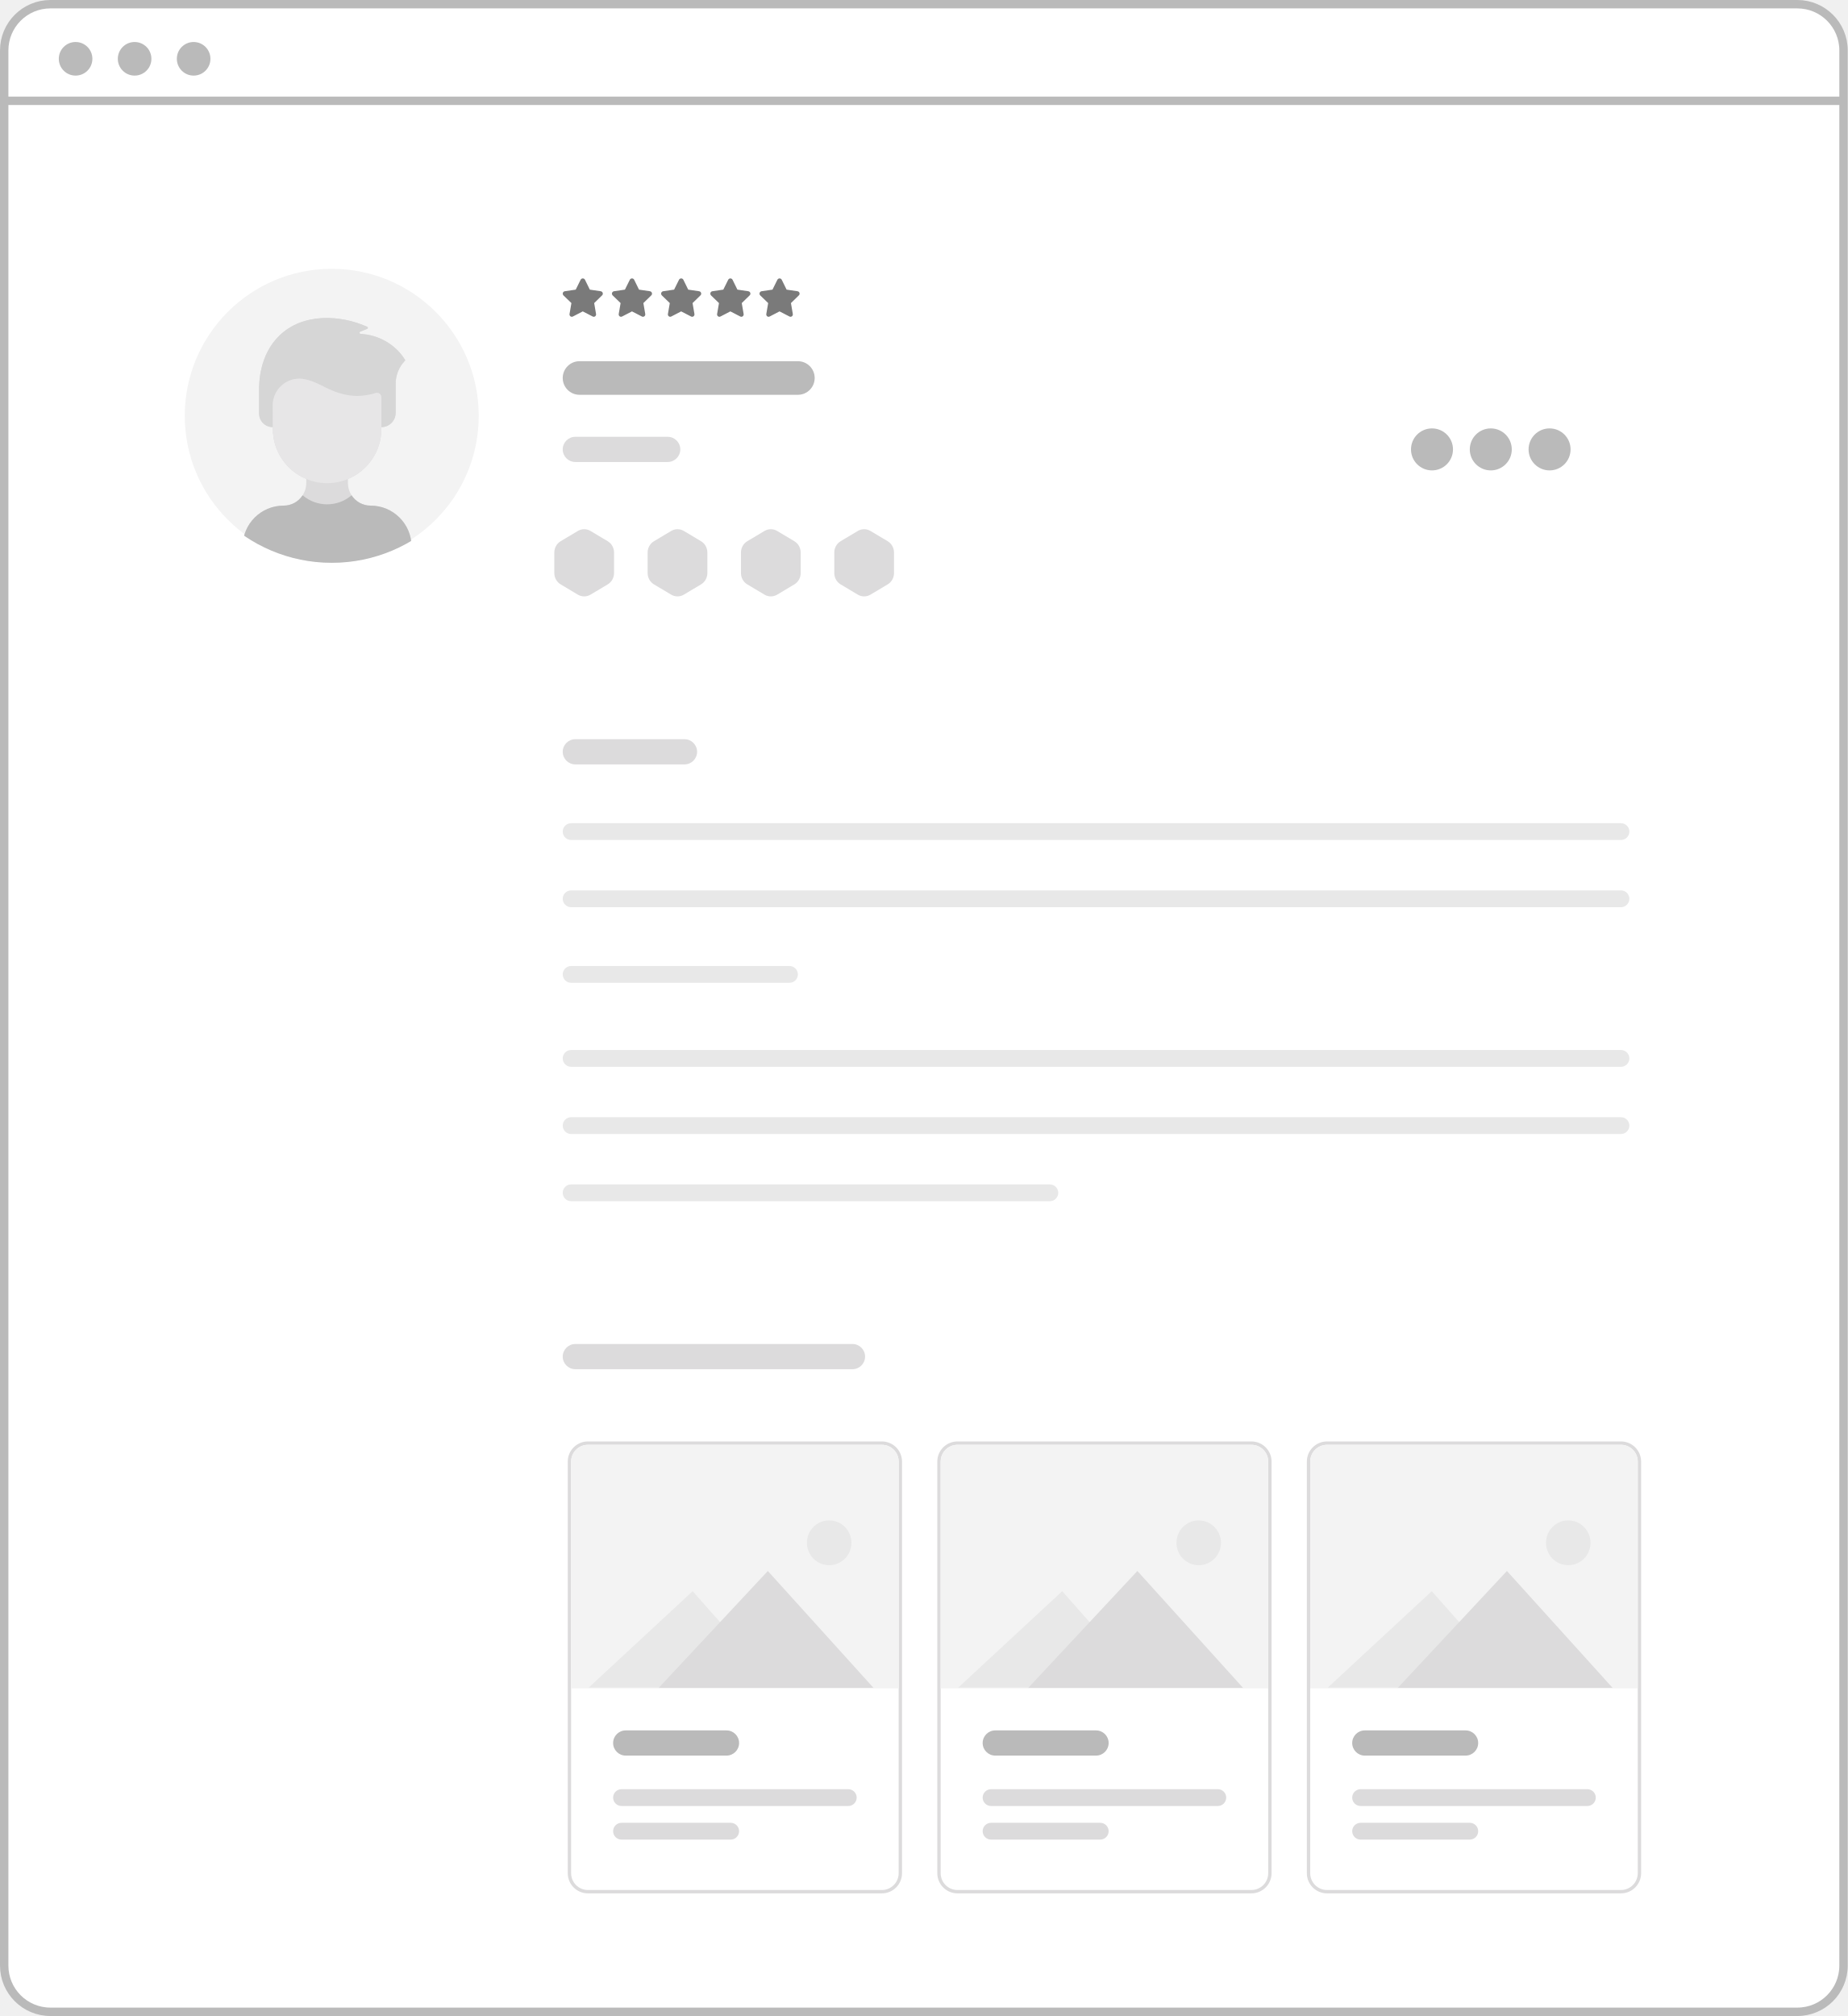
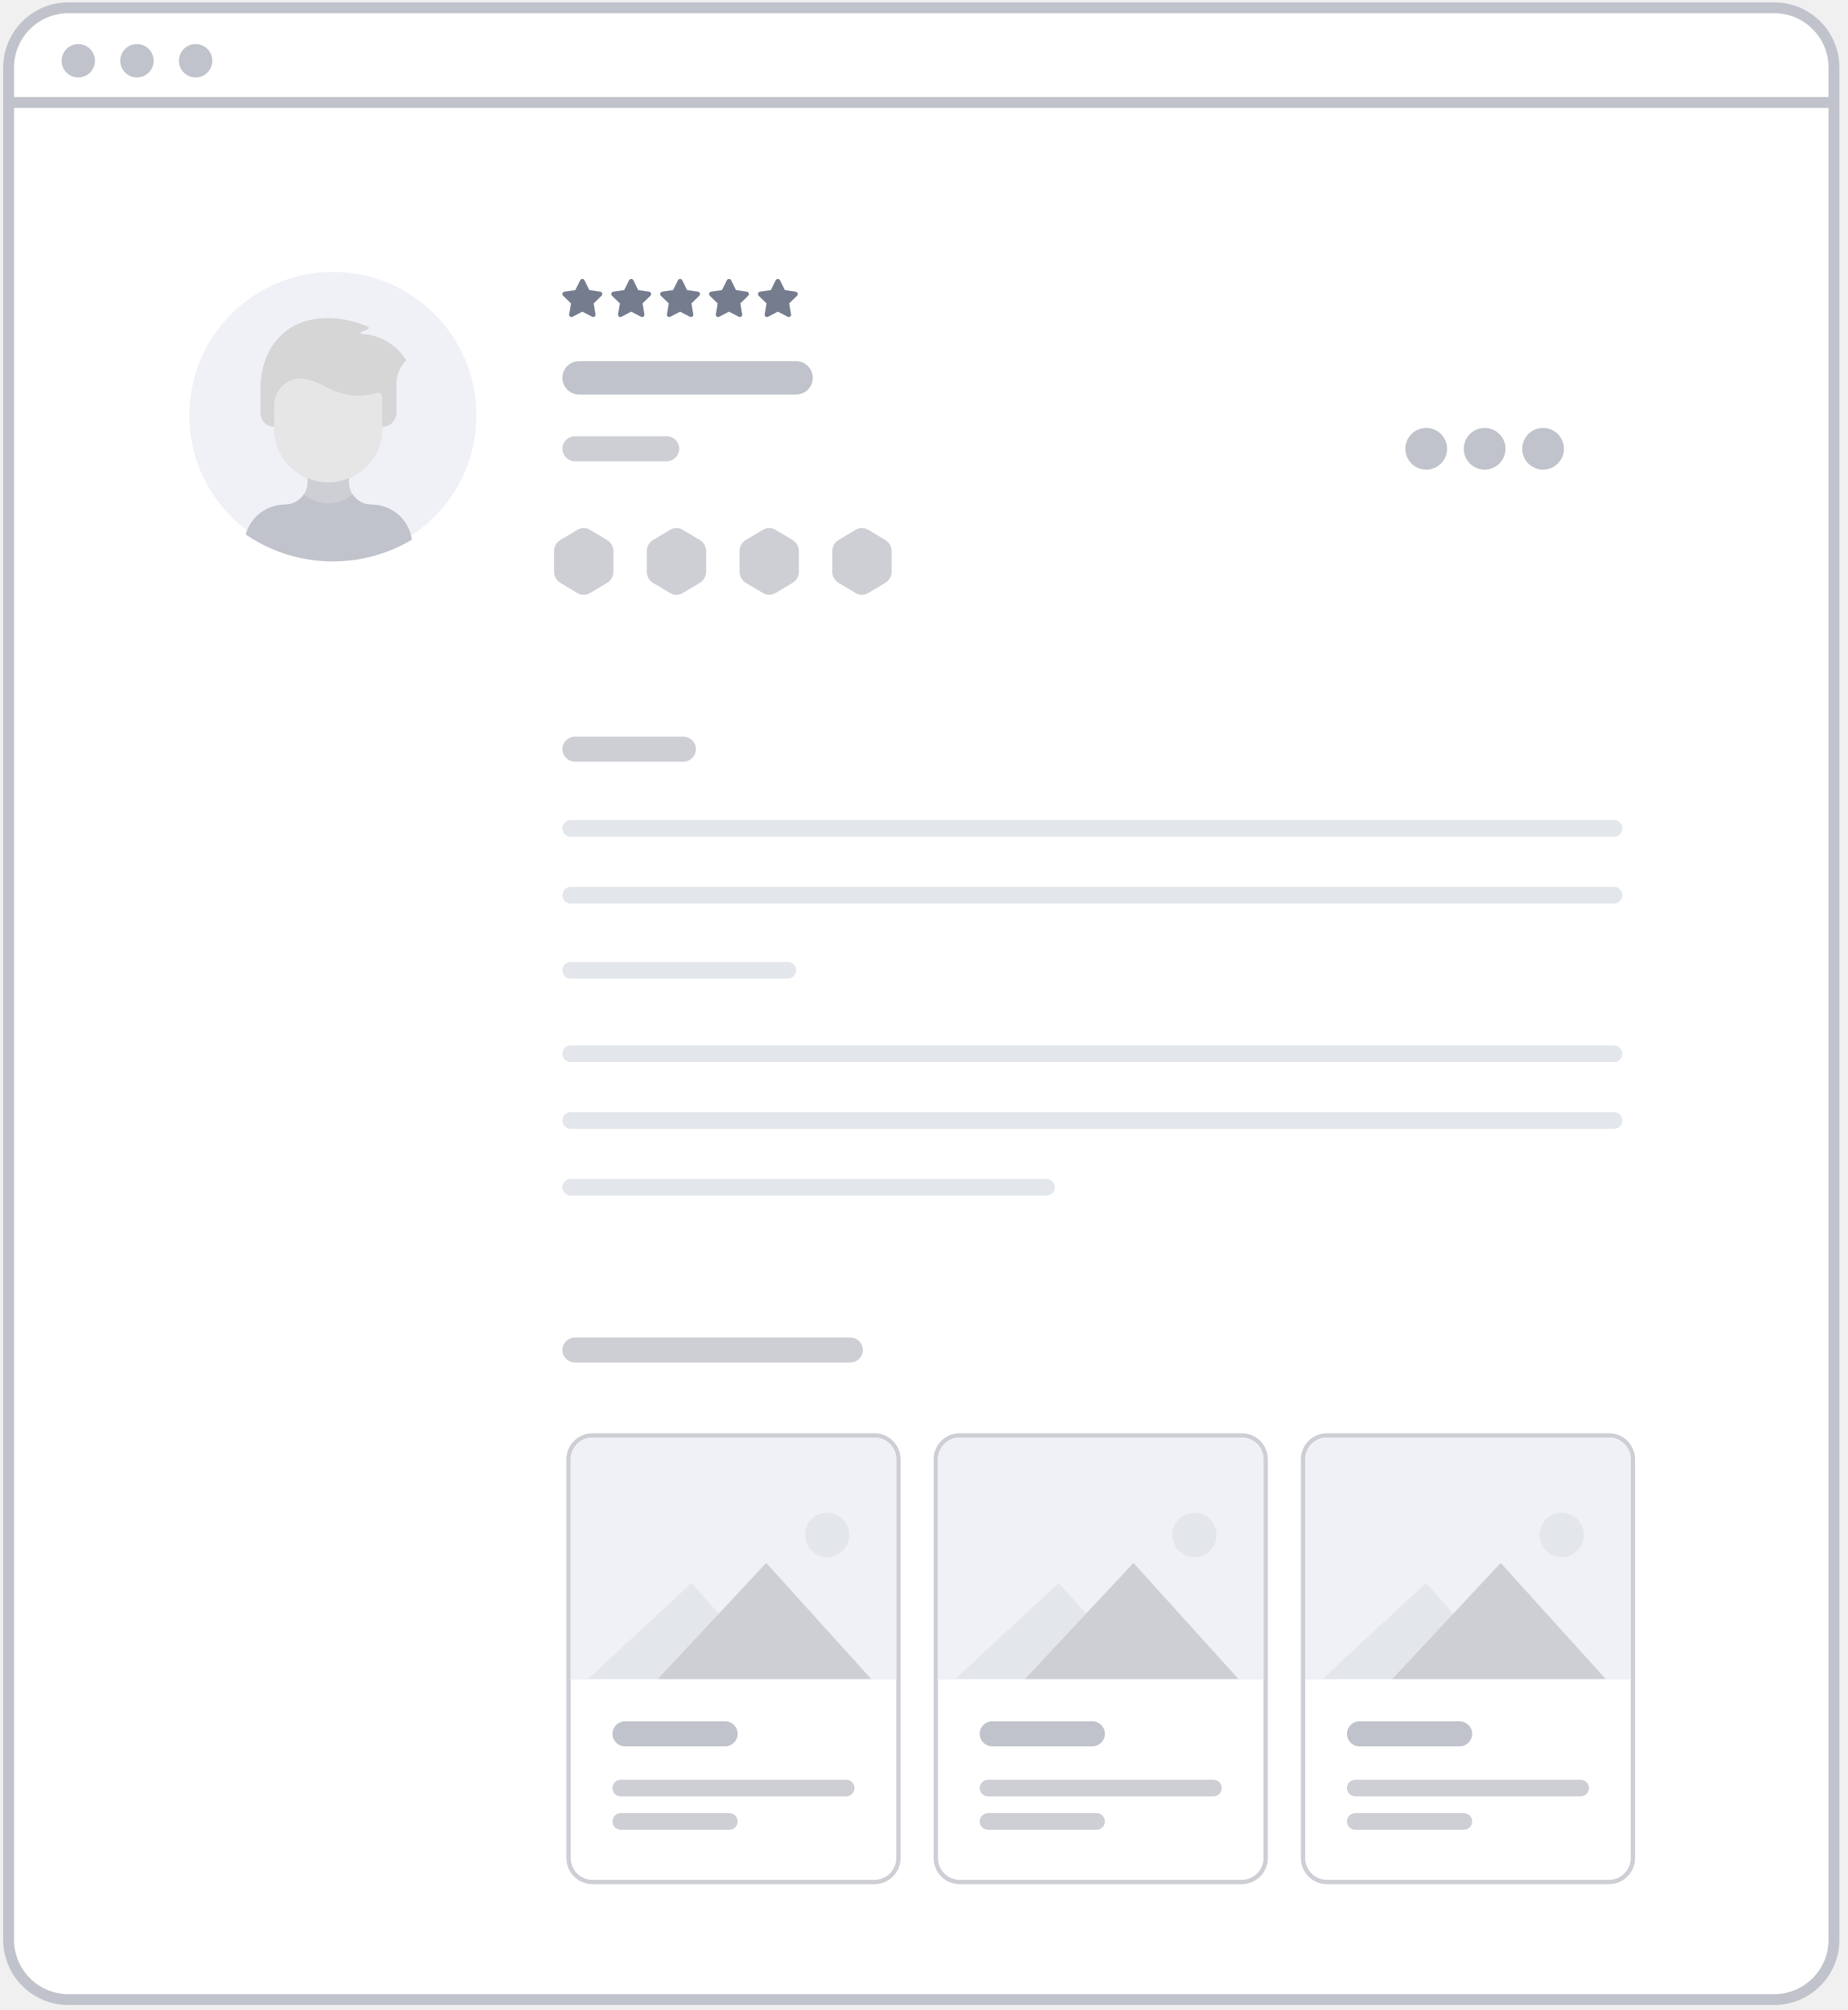
- <svg xmlns="http://www.w3.org/2000/svg" width="220" height="240" viewBox="0 0 220 240" fill="none">
-   <path d="M0.5 6C0.5 2.962 2.962 0.5 6 0.5H214C217.038 0.5 219.5 2.962 219.5 6V234C219.5 237.038 217.038 239.5 214 239.5H6C2.962 239.5 0.5 237.038 0.5 234V6Z" fill="white" stroke="#BABABA" stroke-width="1" />
-   <rect x="67" y="98" width="127" height="2" rx="1" fill="#E8E8E8" />
-   <rect x="67" y="106" width="127" height="2" rx="1" fill="#E8E8E8" />
-   <rect x="67" y="125" width="127" height="2" rx="1" fill="#E8E8E8" />
-   <rect x="67" y="133" width="127" height="2" rx="1" fill="#E8E8E8" />
-   <rect x="67" y="141" width="59" height="2" rx="1" fill="#E8E8E8" />
-   <rect x="67" y="115" width="28" height="2" rx="1" fill="#E8E8E8" />
-   <path d="M79.914 63.208C80.38 62.931 80.954 62.931 81.42 63.208L83.47 64.431C83.936 64.709 84.222 65.222 84.222 65.777V68.223C84.222 68.778 83.936 69.291 83.47 69.569L81.42 70.792C80.954 71.069 80.38 71.069 79.914 70.792L77.864 69.569C77.398 69.291 77.111 68.778 77.111 68.223V65.777C77.111 65.222 77.398 64.709 77.864 64.431L79.914 63.208Z" fill="#DCDBDC" />
-   <path d="M91.025 63.208C91.491 62.931 92.065 62.931 92.531 63.208L94.581 64.431C95.047 64.709 95.334 65.222 95.334 65.777V68.223C95.334 68.778 95.047 69.291 94.581 69.569L92.531 70.792C92.065 71.069 91.491 71.069 91.025 70.792L88.975 69.569C88.51 69.291 88.223 68.778 88.223 68.223V65.777C88.223 65.222 88.51 64.709 88.975 64.431L91.025 63.208Z" fill="#DCDBDC" />
-   <path d="M102.137 63.208C102.603 62.931 103.176 62.931 103.642 63.208L105.692 64.431C106.158 64.709 106.445 65.222 106.445 65.777V68.223C106.445 68.778 106.158 69.291 105.692 69.569L103.642 70.792C103.176 71.069 102.603 71.069 102.137 70.792L100.087 69.569C99.621 69.291 99.334 68.778 99.334 68.223V65.777C99.334 65.222 99.621 64.709 100.087 64.431L102.137 63.208Z" fill="#DCDBDC" />
-   <path d="M68.803 63.208C69.269 62.931 69.843 62.931 70.308 63.208L72.358 64.431C72.824 64.709 73.111 65.222 73.111 65.777V68.223C73.111 68.778 72.824 69.291 72.358 69.569L70.308 70.792C69.843 71.069 69.269 71.069 68.803 70.792L66.753 69.569C66.287 69.291 66 68.778 66 68.223V65.777C66 65.222 66.287 64.709 66.753 64.431L68.803 63.208Z" fill="#DCDBDC" />
-   <path fill-rule="evenodd" clip-rule="evenodd" d="M67 89.5C67 88.672 67.672 88 68.5 88H81.5C82.328 88 83 88.672 83 89.5C83 90.328 82.328 91 81.5 91H68.5C67.672 91 67 90.328 67 89.5Z" fill="#DCDBDC" />
-   <path fill-rule="evenodd" clip-rule="evenodd" d="M67 161.5C67 160.672 67.672 160 68.5 160H101.5C102.328 160 103 160.672 103 161.5C103 162.328 102.328 163 101.5 163H68.5C67.672 163 67 162.328 67 161.5Z" fill="#DCDBDC" />
-   <path d="M1 12L219 12" stroke="#BABABA" stroke-linecap="square" />
-   <path fill-rule="evenodd" clip-rule="evenodd" d="M23.055 9C24.159 9 25.055 8.105 25.055 7C25.055 5.895 24.159 5 23.055 5C21.95 5 21.055 5.895 21.055 7C21.055 8.105 21.95 9 23.055 9Z" fill="#BABABA" />
-   <path fill-rule="evenodd" clip-rule="evenodd" d="M16.027 9C17.132 9 18.027 8.105 18.027 7C18.027 5.895 17.132 5 16.027 5C14.923 5 14.027 5.895 14.027 7C14.027 8.105 14.923 9 16.027 9Z" fill="#BABABA" />
-   <path fill-rule="evenodd" clip-rule="evenodd" d="M9 9C10.105 9 11 8.105 11 7C11 5.895 10.105 5 9 5C7.895 5 7 5.895 7 7C7 8.105 7.895 9 9 9Z" fill="#BABABA" />
-   <path fill-rule="evenodd" clip-rule="evenodd" d="M67 53.5C67 52.672 67.672 52 68.5 52H79.5C80.328 52 81 52.672 81 53.5C81 54.328 80.328 55 79.5 55H68.5C67.672 55 67 54.328 67 53.5Z" fill="#DCDBDC" />
-   <path d="M95 43H69C67.895 43 67 43.895 67 45C67 46.105 67.895 47 69 47H95C96.105 47 97 46.105 97 45C97 43.895 96.105 43 95 43Z" fill="#BABABA" />
-   <path d="M58 49.5C58 59.717 49.717 68 39.5 68C29.283 68 21 59.717 21 49.5C21 39.283 29.283 31 39.5 31C49.717 31 58 39.283 58 49.5Z" fill="#F3F3F3" stroke="white" stroke-width="2" />
-   <mask id="mask0" mask-type="alpha" maskUnits="userSpaceOnUse" x="21" y="30" width="37" height="37">
-     <path d="M58 48.5C58 58.717 49.717 67 39.5 67C29.283 67 21 58.717 21 48.5C21 38.283 29.283 30 39.5 30C49.717 30 58 38.283 58 48.5Z" fill="#F3F3F3" />
+ <svg xmlns="http://www.w3.org/2000/svg" width="170" height="185" viewBox="0 0 170 185" fill="none">
+   <path d="M0.794 6.216C0.794 3.178 3.256 0.716 6.294 0.716H163.259C166.296 0.716 168.759 3.178 168.759 6.216V178.541C168.759 181.578 166.296 184.041 163.259 184.041H6.294C3.256 184.041 0.794 181.578 0.794 178.541V6.216Z" fill="white" stroke="#C0C3CB" />
+   <rect x="51.751" y="75.482" width="97.539" height="1.536" rx="0.768" fill="#E3E6EB" />
+   <rect x="51.751" y="81.627" width="97.539" height="1.536" rx="0.768" fill="#E3E6EB" />
+   <rect x="51.751" y="96.219" width="97.539" height="1.536" rx="0.768" fill="#E3E6EB" />
+   <rect x="51.751" y="102.363" width="97.539" height="1.536" rx="0.768" fill="#E3E6EB" />
+   <rect x="51.751" y="108.507" width="45.313" height="1.536" rx="0.768" fill="#E3E6EB" />
+   <rect x="51.751" y="88.539" width="21.505" height="1.536" rx="0.768" fill="#E3E6EB" />
+   <path d="M61.669 48.762C62.027 48.548 62.468 48.548 62.825 48.762L64.4 49.7C64.758 49.914 64.978 50.308 64.978 50.735V52.613C64.978 53.039 64.758 53.434 64.4 53.647L62.825 54.586C62.468 54.799 62.027 54.799 61.669 54.586L60.095 53.647C59.737 53.434 59.517 53.039 59.517 52.613V50.735C59.517 50.308 59.737 49.914 60.095 49.7L61.669 48.762Z" fill="#CDCFD5" />
+   <path d="M70.203 48.762C70.561 48.548 71.002 48.548 71.36 48.762L72.934 49.7C73.292 49.914 73.512 50.308 73.512 50.735V52.613C73.512 53.039 73.292 53.434 72.934 53.647L71.36 54.586C71.002 54.799 70.561 54.799 70.203 54.586L68.629 53.647C68.271 53.434 68.051 53.039 68.051 52.613V50.735C68.051 50.308 68.271 49.914 68.629 49.7L70.203 48.762Z" fill="#CDCFD5" />
+   <path d="M78.737 48.762C79.094 48.548 79.535 48.548 79.893 48.762L81.467 49.7C81.825 49.914 82.046 50.308 82.046 50.735V52.613C82.046 53.039 81.825 53.434 81.467 53.647L79.893 54.586C79.535 54.799 79.094 54.799 78.737 54.586L77.162 53.647C76.804 53.434 76.584 53.039 76.584 52.613V50.735C76.584 50.308 76.804 49.914 77.162 49.7L78.737 48.762Z" fill="#CDCFD5" />
+   <path d="M53.136 48.763C53.494 48.549 53.934 48.549 54.292 48.763L55.867 49.702C56.224 49.915 56.445 50.309 56.445 50.736V52.614C56.445 53.04 56.224 53.434 55.867 53.648L54.292 54.587C53.934 54.8 53.494 54.8 53.136 54.587L51.562 53.648C51.204 53.434 50.983 53.04 50.983 52.614V50.736C50.983 50.309 51.204 49.915 51.562 49.702L53.136 48.763Z" fill="#CDCFD5" />
+   <path fill-rule="evenodd" clip-rule="evenodd" d="M51.751 68.954C51.751 68.317 52.267 67.802 52.903 67.802H62.887C63.523 67.802 64.039 68.317 64.039 68.954C64.039 69.59 63.523 70.106 62.887 70.106H52.903C52.267 70.106 51.751 69.59 51.751 68.954Z" fill="#CDCFD5" />
+   <path fill-rule="evenodd" clip-rule="evenodd" d="M51.751 124.252C51.751 123.615 52.267 123.1 52.903 123.1H78.248C78.884 123.1 79.4 123.615 79.4 124.252C79.4 124.888 78.884 125.404 78.248 125.404H52.903C52.267 125.404 51.751 124.888 51.751 124.252Z" fill="#CDCFD5" />
+   <path d="M1.062 9.433L168.49 9.433" stroke="#C0C3CB" stroke-linecap="square" />
+   <path fill-rule="evenodd" clip-rule="evenodd" d="M18 7.129C18.848 7.129 19.536 6.441 19.536 5.593C19.536 4.744 18.848 4.057 18 4.057C17.152 4.057 16.464 4.744 16.464 5.593C16.464 6.441 17.152 7.129 18 7.129Z" fill="#C0C3CB" />
+   <path fill-rule="evenodd" clip-rule="evenodd" d="M12.602 7.129C13.451 7.129 14.139 6.441 14.139 5.593C14.139 4.744 13.451 4.057 12.602 4.057C11.754 4.057 11.066 4.744 11.066 5.593C11.066 6.441 11.754 7.129 12.602 7.129Z" fill="#C0C3CB" />
+   <path fill-rule="evenodd" clip-rule="evenodd" d="M7.206 7.129C8.054 7.129 8.742 6.441 8.742 5.593C8.742 4.744 8.054 4.057 7.206 4.057C6.358 4.057 5.67 4.744 5.67 5.593C5.67 6.441 6.358 7.129 7.206 7.129Z" fill="#C0C3CB" />
+   <path fill-rule="evenodd" clip-rule="evenodd" d="M51.751 41.305C51.751 40.669 52.267 40.153 52.903 40.153H61.351C61.987 40.153 62.503 40.669 62.503 41.305C62.503 41.942 61.987 42.457 61.351 42.457H52.903C52.267 42.457 51.751 41.942 51.751 41.305Z" fill="#CDCFD5" />
+   <path d="M73.256 33.241H53.287C52.439 33.241 51.751 33.929 51.751 34.777C51.751 35.626 52.439 36.313 53.287 36.313H73.256C74.104 36.313 74.792 35.626 74.792 34.777C74.792 33.929 74.104 33.241 73.256 33.241Z" fill="#C0C3CB" />
+   <path d="M44.839 38.233C44.839 46.08 38.477 52.441 30.63 52.441C22.783 52.441 16.422 46.08 16.422 38.233C16.422 30.386 22.783 24.024 30.63 24.024C38.477 24.024 44.839 30.386 44.839 38.233Z" fill="#EFF1F7" stroke="white" stroke-width="2" />
+   <mask id="mask0" mask-type="alpha" maskUnits="userSpaceOnUse" x="16" y="23" width="29" height="29">
+     <path d="M44.839 37.465C44.839 45.312 38.477 51.674 30.63 51.674C22.783 51.674 16.422 45.312 16.422 37.465C16.422 29.618 22.783 23.257 30.63 23.257C38.477 23.257 44.839 29.618 44.839 37.465Z" fill="#EFF1F7" />
  </mask>
  <g mask="url(#mask0)">
-     <path d="M49 65.062V67.625C49 67.913 48.766 68.147 48.478 68.147H29.416C29.127 68.147 28.894 67.913 28.894 67.625V65.062C28.894 62.373 31.073 60.195 33.763 60.194C34.713 60.194 35.55 59.705 36.032 58.963C36.516 58.219 36.466 57.572 36.466 57.05L36.476 57.025C34.132 56.055 32.484 53.746 32.484 51.052V50.848C31.553 50.848 30.852 50.113 30.852 49.246V46.533C30.831 45.588 30.874 42.257 33.28 39.938C36.078 37.241 40.512 37.462 43.724 38.904C43.828 38.951 43.825 39.101 43.719 39.145L42.882 39.489C42.757 39.541 42.783 39.725 42.918 39.74L43.324 39.784C45.513 40.017 47.333 41.324 48.241 42.871C48.25 42.886 48.247 42.906 48.235 42.919C47.511 43.657 47.107 44.65 47.107 45.684V49.151C47.107 50.087 46.349 50.848 45.41 50.848V51.052C45.41 53.746 43.761 56.055 41.418 57.025L41.427 57.05C41.427 57.557 41.373 58.213 41.861 58.963C42.343 59.705 43.18 60.194 44.131 60.194C46.82 60.195 49 62.373 49 65.062Z" fill="#DCDBDC" />
-     <path d="M48.241 42.871C48.25 42.886 48.247 42.906 48.235 42.919C47.512 43.657 47.107 44.65 47.107 45.684V49.151C47.107 50.087 46.349 50.848 45.41 50.848C45.41 48.873 45.411 47.84 45.41 47.285C45.41 46.935 45.072 46.683 44.737 46.786C43.684 47.11 42.457 47.277 41.166 46.996C38.896 46.503 38.253 45.613 36.401 45.169C34.332 44.672 32.455 46.257 32.468 48.285C32.472 48.952 32.483 49.785 32.484 50.848C31.554 50.848 30.852 50.112 30.852 49.246V46.533C30.831 45.588 30.875 42.257 33.281 39.938C36.078 37.241 40.513 37.462 43.724 38.904C43.828 38.951 43.826 39.101 43.72 39.145L42.882 39.489C42.757 39.541 42.783 39.725 42.918 39.74L43.325 39.784C45.513 40.017 47.334 41.323 48.241 42.871Z" fill="#D6D6D6" />
-     <path d="M44.737 46.786C45.072 46.683 45.41 46.935 45.41 47.285C45.411 47.859 45.41 48.944 45.41 51.053C45.41 53.747 43.761 56.056 41.418 57.026C37.18 58.785 32.484 55.66 32.484 51.053C32.484 49.861 32.472 49.015 32.468 48.285C32.455 46.258 34.332 44.673 36.401 45.169C38.253 45.613 38.896 46.503 41.166 46.997C42.457 47.277 43.684 47.11 44.737 46.786Z" fill="#E7E6E7" />
-     <path d="M49 65.062V67.625C49 67.913 48.766 68.147 48.478 68.147H29.416C29.127 68.147 28.894 67.913 28.894 67.625V65.062C28.894 62.373 31.074 60.195 33.763 60.194C34.713 60.194 35.55 59.704 36.032 58.963C37.713 60.399 40.179 60.4 41.861 58.963C42.343 59.704 43.18 60.194 44.131 60.194C46.82 60.195 49 62.373 49 65.062Z" fill="#BABABA" />
+     <path d="M37.926 50.185V52.153C37.926 52.375 37.747 52.554 37.525 52.554H22.886C22.664 52.554 22.484 52.375 22.484 52.153V50.185C22.484 48.12 24.158 46.447 26.224 46.446C26.954 46.446 27.597 46.07 27.967 45.501C28.338 44.929 28.3 44.433 28.3 44.031L28.308 44.013C26.508 43.267 25.242 41.494 25.242 39.425V39.268C24.527 39.268 23.988 38.703 23.988 38.038V35.954C23.972 35.229 24.006 32.67 25.854 30.889C28.002 28.818 31.408 28.987 33.874 30.095C33.955 30.131 33.952 30.246 33.871 30.28L33.228 30.544C33.131 30.584 33.152 30.726 33.255 30.737L33.568 30.77C35.248 30.95 36.647 31.953 37.344 33.142C37.35 33.153 37.348 33.169 37.339 33.178C36.783 33.745 36.472 34.508 36.472 35.302V37.965C36.472 38.684 35.89 39.268 35.169 39.268V39.425C35.169 41.494 33.903 43.267 32.103 44.013L32.111 44.031C32.111 44.421 32.069 44.925 32.444 45.501C32.814 46.07 33.457 46.446 34.187 46.446C36.252 46.447 37.926 48.12 37.926 50.185Z" fill="#CDCFD5" />
+     <path d="M37.343 33.142C37.35 33.153 37.348 33.168 37.338 33.178C36.783 33.745 36.472 34.508 36.472 35.302V37.965C36.472 38.683 35.89 39.268 35.169 39.268C35.169 37.751 35.17 36.958 35.169 36.532C35.169 36.263 34.909 36.069 34.652 36.148C33.844 36.397 32.901 36.525 31.91 36.31C30.166 35.931 29.672 35.248 28.25 34.906C26.661 34.525 25.219 35.742 25.229 37.3C25.232 37.812 25.241 38.451 25.242 39.268C24.527 39.268 23.988 38.703 23.988 38.038V35.954C23.972 35.228 24.005 32.67 25.854 30.889C28.002 28.817 31.408 28.987 33.874 30.095C33.954 30.131 33.952 30.246 33.871 30.28L33.227 30.544C33.131 30.584 33.152 30.726 33.255 30.737L33.567 30.77C35.248 30.95 36.646 31.953 37.343 33.142Z" fill="#D6D6D6" />
+     <path d="M34.652 36.15C34.91 36.071 35.169 36.264 35.17 36.533C35.17 36.974 35.169 37.807 35.169 39.426C35.169 41.495 33.903 43.269 32.103 44.014C28.849 45.365 25.242 42.965 25.242 39.426C25.242 38.511 25.233 37.861 25.23 37.301C25.22 35.744 26.661 34.526 28.25 34.907C29.673 35.249 30.166 35.932 31.91 36.311C32.901 36.526 33.844 36.398 34.652 36.15Z" fill="#E7E6E7" />
+     <path d="M37.926 50.185V52.154C37.926 52.375 37.747 52.555 37.525 52.555H22.886C22.664 52.555 22.484 52.375 22.484 52.154V50.185C22.484 48.12 24.159 46.447 26.224 46.447C26.954 46.446 27.597 46.07 27.967 45.501C29.258 46.604 31.152 46.605 32.444 45.501C32.814 46.07 33.457 46.446 34.187 46.447C36.252 46.447 37.926 48.12 37.926 50.185Z" fill="#C0C3CB" />
  </g>
-   <path d="M69.388 33.143C69.423 33.143 69.458 33.149 69.491 33.162C69.526 33.173 69.558 33.191 69.586 33.215C69.615 33.242 69.638 33.275 69.653 33.311L70.228 34.48L71.529 34.671C71.567 34.676 71.602 34.688 71.634 34.708C71.665 34.728 71.692 34.751 71.716 34.778C71.737 34.807 71.752 34.84 71.762 34.874C71.772 34.905 71.776 34.938 71.777 34.971C71.777 35.007 71.769 35.041 71.754 35.073C71.738 35.104 71.717 35.133 71.693 35.157L70.746 36.081L70.969 37.382C70.977 37.417 70.977 37.453 70.969 37.487C70.962 37.521 70.948 37.554 70.929 37.583C70.912 37.613 70.888 37.64 70.86 37.66C70.801 37.702 70.73 37.72 70.659 37.712C70.625 37.707 70.592 37.695 70.563 37.677L69.388 37.07L68.217 37.677C68.188 37.695 68.156 37.707 68.122 37.712C68.051 37.72 67.979 37.702 67.921 37.66C67.892 37.64 67.869 37.613 67.851 37.583C67.832 37.554 67.819 37.521 67.811 37.487C67.804 37.453 67.804 37.417 67.811 37.382L68.035 36.081L67.084 35.162C67.06 35.136 67.041 35.106 67.026 35.073C67.011 35.041 67.002 35.006 67 34.971C67 34.937 67.005 34.903 67.014 34.871C67.025 34.836 67.042 34.803 67.065 34.775C67.087 34.748 67.113 34.724 67.142 34.706C67.174 34.687 67.21 34.675 67.247 34.671L68.549 34.48L69.131 33.305C69.147 33.271 69.169 33.24 69.197 33.215C69.225 33.191 69.258 33.173 69.293 33.162C69.323 33.15 69.356 33.144 69.388 33.143V33.143Z" fill="#7A7A7A" />
-   <path d="M75.246 33.143C75.281 33.143 75.315 33.149 75.348 33.162C75.383 33.173 75.416 33.191 75.444 33.215C75.472 33.242 75.495 33.275 75.51 33.311L76.085 34.48L77.387 34.671C77.424 34.676 77.46 34.688 77.492 34.708C77.522 34.728 77.55 34.751 77.574 34.778C77.594 34.807 77.61 34.84 77.62 34.874C77.629 34.905 77.634 34.938 77.634 34.971C77.635 35.007 77.627 35.041 77.611 35.073C77.595 35.104 77.575 35.133 77.55 35.157L76.603 36.081L76.827 37.382C76.834 37.417 76.834 37.453 76.827 37.487C76.819 37.521 76.805 37.554 76.787 37.583C76.769 37.613 76.745 37.64 76.717 37.66C76.659 37.702 76.587 37.72 76.516 37.712C76.482 37.707 76.45 37.695 76.421 37.677L75.246 37.07L74.075 37.677C74.046 37.695 74.013 37.707 73.979 37.712C73.908 37.72 73.837 37.702 73.778 37.66C73.75 37.64 73.726 37.613 73.709 37.583C73.69 37.554 73.676 37.521 73.668 37.487C73.661 37.453 73.661 37.417 73.668 37.382L73.892 36.081L72.942 35.162C72.918 35.136 72.898 35.106 72.883 35.073C72.868 35.041 72.86 35.006 72.857 34.971C72.857 34.937 72.862 34.903 72.872 34.871C72.882 34.836 72.899 34.803 72.922 34.775C72.944 34.748 72.97 34.724 73 34.706C73.032 34.687 73.068 34.675 73.105 34.671L74.406 34.48L74.989 33.305C75.004 33.271 75.026 33.24 75.055 33.215C75.083 33.191 75.115 33.173 75.15 33.162C75.181 33.15 75.213 33.144 75.246 33.143V33.143Z" fill="#7A7A7A" />
-   <path d="M81.102 33.143C81.137 33.143 81.172 33.149 81.204 33.162C81.24 33.173 81.272 33.191 81.3 33.215C81.329 33.242 81.351 33.275 81.367 33.311L81.942 34.48L83.243 34.671C83.28 34.676 83.316 34.688 83.348 34.708C83.379 34.728 83.406 34.751 83.43 34.778C83.451 34.807 83.466 34.84 83.476 34.874C83.486 34.905 83.49 34.938 83.49 34.971C83.491 35.007 83.483 35.041 83.468 35.073C83.452 35.104 83.431 35.133 83.406 35.157L82.46 36.081L82.683 37.382C82.691 37.417 82.691 37.453 82.683 37.487C82.675 37.521 82.662 37.554 82.643 37.583C82.626 37.613 82.602 37.64 82.573 37.66C82.515 37.702 82.444 37.72 82.373 37.712C82.339 37.707 82.306 37.695 82.277 37.677L81.102 37.07L79.931 37.677C79.902 37.695 79.869 37.707 79.835 37.712C79.764 37.72 79.693 37.702 79.635 37.66C79.606 37.64 79.583 37.613 79.565 37.583C79.546 37.554 79.533 37.521 79.525 37.487C79.518 37.453 79.518 37.417 79.525 37.382L79.749 36.081L78.798 35.162C78.774 35.136 78.754 35.106 78.74 35.073C78.725 35.041 78.716 35.006 78.714 34.971C78.714 34.937 78.719 34.903 78.728 34.871C78.738 34.836 78.756 34.803 78.779 34.775C78.8 34.748 78.826 34.724 78.856 34.706C78.888 34.687 78.924 34.675 78.961 34.671L80.263 34.48L80.845 33.305C80.86 33.271 80.883 33.24 80.911 33.215C80.939 33.191 80.972 33.173 81.007 33.162C81.037 33.15 81.07 33.144 81.102 33.143V33.143Z" fill="#7A7A7A" />
-   <path d="M86.96 33.143C86.995 33.143 87.029 33.149 87.062 33.162C87.097 33.173 87.129 33.191 87.157 33.215C87.186 33.242 87.209 33.275 87.224 33.311L87.799 34.48L89.1 34.671C89.138 34.676 89.174 34.688 89.206 34.708C89.236 34.728 89.264 34.751 89.288 34.778C89.308 34.807 89.324 34.84 89.334 34.874C89.343 34.905 89.348 34.938 89.348 34.971C89.348 35.007 89.341 35.041 89.325 35.073C89.309 35.104 89.289 35.133 89.264 35.157L88.317 36.081L88.541 37.382C88.548 37.417 88.548 37.453 88.541 37.487C88.533 37.521 88.519 37.554 88.501 37.583C88.483 37.613 88.459 37.64 88.431 37.66C88.373 37.702 88.301 37.72 88.23 37.712C88.196 37.707 88.164 37.695 88.135 37.677L86.96 37.07L85.788 37.677C85.759 37.695 85.727 37.707 85.693 37.712C85.622 37.72 85.55 37.702 85.492 37.66C85.464 37.64 85.44 37.613 85.422 37.583C85.404 37.554 85.39 37.521 85.382 37.487C85.375 37.453 85.375 37.417 85.382 37.382L85.606 36.081L84.655 35.162C84.632 35.136 84.612 35.106 84.597 35.073C84.582 35.041 84.574 35.006 84.571 34.971C84.571 34.937 84.576 34.903 84.586 34.871C84.596 34.836 84.613 34.803 84.636 34.775C84.658 34.748 84.684 34.724 84.714 34.706C84.746 34.687 84.782 34.675 84.819 34.671L86.12 34.48L86.703 33.305C86.718 33.271 86.74 33.24 86.769 33.215C86.796 33.191 86.829 33.173 86.864 33.162C86.895 33.15 86.927 33.144 86.96 33.143V33.143Z" fill="#7A7A7A" />
-   <path d="M92.816 33.143C92.851 33.143 92.886 33.149 92.918 33.162C92.953 33.173 92.986 33.191 93.014 33.215C93.042 33.242 93.065 33.275 93.081 33.311L93.656 34.48L94.957 34.671C94.994 34.676 95.03 34.688 95.062 34.708C95.093 34.728 95.12 34.751 95.144 34.778C95.165 34.807 95.18 34.84 95.19 34.874C95.199 34.905 95.204 34.938 95.204 34.971C95.205 35.007 95.197 35.041 95.181 35.073C95.166 35.104 95.145 35.133 95.12 35.157L94.174 36.081L94.397 37.382C94.404 37.417 94.404 37.453 94.397 37.487C94.389 37.521 94.376 37.554 94.357 37.583C94.34 37.613 94.316 37.64 94.287 37.66C94.229 37.702 94.158 37.72 94.087 37.712C94.053 37.707 94.02 37.695 93.991 37.677L92.816 37.07L91.645 37.677C91.616 37.695 91.583 37.707 91.549 37.712C91.478 37.72 91.407 37.702 91.349 37.66C91.32 37.64 91.296 37.613 91.279 37.583C91.26 37.554 91.247 37.521 91.239 37.487C91.232 37.453 91.232 37.417 91.239 37.382L91.462 36.081L90.512 35.162C90.488 35.136 90.468 35.106 90.454 35.073C90.439 35.041 90.43 35.006 90.428 34.971C90.428 34.937 90.433 34.903 90.442 34.871C90.452 34.836 90.469 34.803 90.493 34.775C90.514 34.748 90.54 34.724 90.57 34.706C90.602 34.687 90.638 34.675 90.675 34.671L91.976 34.48L92.559 33.305C92.574 33.271 92.597 33.24 92.625 33.215C92.653 33.191 92.685 33.173 92.721 33.162C92.751 33.15 92.783 33.144 92.816 33.143V33.143Z" fill="#7A7A7A" />
-   <circle cx="184.5" cy="53.5" r="2.5" fill="#BABABA" />
-   <circle cx="177.5" cy="53.5" r="2.5" fill="#BABABA" />
-   <circle cx="170.5" cy="53.5" r="2.5" fill="#BABABA" />
-   <rect x="67.8" y="171.8" width="39.4" height="53.4" rx="2.2" stroke="#DCDBDC" stroke-width="0.4" />
-   <path fill-rule="evenodd" clip-rule="evenodd" d="M73 207.5C73 206.672 73.672 206 74.5 206H86.5C87.328 206 88 206.672 88 207.5C88 208.328 87.328 209 86.5 209H74.5C73.672 209 73 208.328 73 207.5Z" fill="#BABABA" />
-   <path fill-rule="evenodd" clip-rule="evenodd" d="M73 214C73 213.448 73.448 213 74 213H101C101.552 213 102 213.448 102 214C102 214.552 101.552 215 101 215H74C73.448 215 73 214.552 73 214Z" fill="#DCDBDC" />
-   <path fill-rule="evenodd" clip-rule="evenodd" d="M73 218C73 217.448 73.448 217 74 217H87C87.552 217 88 217.448 88 218C88 218.552 87.552 219 87 219H74C73.448 219 73 218.552 73 218Z" fill="#DCDBDC" />
-   <path d="M68 174C68 172.895 68.895 172 70 172H105C106.105 172 107 172.895 107 174V201H68V174Z" fill="#F3F3F3" />
-   <path fill-rule="evenodd" clip-rule="evenodd" d="M98.725 186.333C100.189 186.333 101.375 185.139 101.375 183.667C101.375 182.194 100.189 181 98.725 181C97.262 181 96.076 182.194 96.076 183.667C96.076 185.139 97.262 186.333 98.725 186.333Z" fill="#E8E8E8" />
-   <path fill-rule="evenodd" clip-rule="evenodd" d="M82.472 189.428L70.1 200.9H92.638L82.472 189.428Z" fill="#E8E8E8" />
-   <path fill-rule="evenodd" clip-rule="evenodd" d="M91.421 187.022L78.434 200.932H104L91.421 187.022Z" fill="#DCDBDC" />
-   <rect x="111.8" y="171.8" width="39.4" height="53.4" rx="2.2" stroke="#DCDBDC" stroke-width="0.4" />
-   <path fill-rule="evenodd" clip-rule="evenodd" d="M117 207.5C117 206.672 117.672 206 118.5 206H130.5C131.328 206 132 206.672 132 207.5C132 208.328 131.328 209 130.5 209H118.5C117.672 209 117 208.328 117 207.5Z" fill="#BABABA" />
-   <path fill-rule="evenodd" clip-rule="evenodd" d="M117 214C117 213.448 117.448 213 118 213H145C145.552 213 146 213.448 146 214C146 214.552 145.552 215 145 215H118C117.448 215 117 214.552 117 214Z" fill="#DCDBDC" />
-   <path fill-rule="evenodd" clip-rule="evenodd" d="M117 218C117 217.448 117.448 217 118 217H131C131.552 217 132 217.448 132 218C132 218.552 131.552 219 131 219H118C117.448 219 117 218.552 117 218Z" fill="#DCDBDC" />
-   <path d="M112 174C112 172.895 112.895 172 114 172H149C150.105 172 151 172.895 151 174V201H112V174Z" fill="#F3F3F3" />
-   <path fill-rule="evenodd" clip-rule="evenodd" d="M142.725 186.333C144.189 186.333 145.375 185.139 145.375 183.667C145.375 182.194 144.189 181 142.725 181C141.262 181 140.076 182.194 140.076 183.667C140.076 185.139 141.262 186.333 142.725 186.333Z" fill="#E8E8E8" />
-   <path fill-rule="evenodd" clip-rule="evenodd" d="M126.472 189.428L114.1 200.9H136.638L126.472 189.428Z" fill="#E8E8E8" />
-   <path fill-rule="evenodd" clip-rule="evenodd" d="M135.421 187.022L122.434 200.932H148L135.421 187.022Z" fill="#DCDBDC" />
-   <rect x="155.8" y="171.8" width="39.4" height="53.4" rx="2.2" stroke="#DCDBDC" stroke-width="0.4" />
-   <path fill-rule="evenodd" clip-rule="evenodd" d="M161 207.5C161 206.672 161.672 206 162.5 206H174.5C175.328 206 176 206.672 176 207.5C176 208.328 175.328 209 174.5 209H162.5C161.672 209 161 208.328 161 207.5Z" fill="#BABABA" />
-   <path fill-rule="evenodd" clip-rule="evenodd" d="M161 214C161 213.448 161.448 213 162 213H189C189.552 213 190 213.448 190 214C190 214.552 189.552 215 189 215H162C161.448 215 161 214.552 161 214Z" fill="#DCDBDC" />
-   <path fill-rule="evenodd" clip-rule="evenodd" d="M161 218C161 217.448 161.448 217 162 217H175C175.552 217 176 217.448 176 218C176 218.552 175.552 219 175 219H162C161.448 219 161 218.552 161 218Z" fill="#DCDBDC" />
-   <path d="M156 174C156 172.895 156.895 172 158 172H193C194.105 172 195 172.895 195 174V201H156V174Z" fill="#F3F3F3" />
-   <path fill-rule="evenodd" clip-rule="evenodd" d="M186.725 186.333C188.189 186.333 189.375 185.139 189.375 183.667C189.375 182.194 188.189 181 186.725 181C185.262 181 184.076 182.194 184.076 183.667C184.076 185.139 185.262 186.333 186.725 186.333Z" fill="#E8E8E8" />
-   <path fill-rule="evenodd" clip-rule="evenodd" d="M170.472 189.428L158.1 200.9H180.638L170.472 189.428Z" fill="#E8E8E8" />
-   <path fill-rule="evenodd" clip-rule="evenodd" d="M179.421 187.022L166.434 200.932H192L179.421 187.022Z" fill="#DCDBDC" />
+   <path d="M53.585 25.671C53.612 25.671 53.639 25.676 53.664 25.686C53.691 25.694 53.716 25.708 53.737 25.727C53.759 25.747 53.777 25.772 53.788 25.8L54.23 26.698L55.23 26.845C55.258 26.848 55.286 26.858 55.31 26.873C55.334 26.888 55.355 26.906 55.373 26.927C55.389 26.949 55.401 26.974 55.409 27C55.416 27.025 55.419 27.05 55.42 27.075C55.42 27.102 55.414 27.129 55.402 27.154C55.39 27.178 55.374 27.199 55.355 27.218L54.628 27.928L54.8 28.927C54.805 28.954 54.805 28.981 54.8 29.008C54.794 29.034 54.783 29.059 54.769 29.081C54.755 29.105 54.737 29.125 54.715 29.141C54.671 29.173 54.616 29.187 54.561 29.18C54.535 29.176 54.51 29.167 54.488 29.153L53.585 28.687L52.686 29.153C52.663 29.167 52.638 29.176 52.612 29.18C52.558 29.187 52.503 29.173 52.458 29.141C52.436 29.125 52.418 29.105 52.405 29.081C52.39 29.059 52.38 29.034 52.374 29.008C52.368 28.981 52.368 28.954 52.374 28.927L52.546 27.928L51.816 27.222C51.797 27.202 51.782 27.179 51.771 27.154C51.76 27.129 51.753 27.102 51.751 27.075C51.751 27.049 51.755 27.023 51.762 26.998C51.77 26.971 51.783 26.946 51.801 26.925C51.817 26.904 51.837 26.886 51.86 26.871C51.885 26.857 51.913 26.848 51.941 26.845L52.94 26.698L53.388 25.796C53.4 25.769 53.417 25.746 53.438 25.727C53.46 25.708 53.485 25.694 53.512 25.686C53.535 25.677 53.56 25.672 53.585 25.671V25.671Z" fill="#757C8E" />
+   <path d="M58.083 25.671C58.11 25.671 58.137 25.676 58.162 25.686C58.189 25.694 58.214 25.708 58.235 25.727C58.257 25.747 58.275 25.772 58.287 25.8L58.728 26.698L59.728 26.845C59.756 26.848 59.784 26.858 59.808 26.873C59.832 26.888 59.853 26.906 59.871 26.927C59.887 26.949 59.899 26.974 59.907 27C59.914 27.025 59.917 27.05 59.918 27.075C59.918 27.102 59.912 27.129 59.9 27.154C59.888 27.178 59.872 27.199 59.853 27.218L59.126 27.928L59.298 28.927C59.303 28.954 59.303 28.981 59.298 29.008C59.292 29.034 59.281 29.059 59.267 29.081C59.253 29.105 59.235 29.125 59.213 29.141C59.169 29.173 59.114 29.187 59.059 29.18C59.033 29.176 59.008 29.167 58.986 29.153L58.083 28.687L57.184 29.153C57.161 29.167 57.136 29.176 57.11 29.18C57.056 29.187 57.001 29.173 56.956 29.141C56.934 29.125 56.916 29.105 56.903 29.081C56.888 29.059 56.878 29.034 56.872 29.008C56.866 28.981 56.866 28.954 56.872 28.927L57.044 27.928L56.314 27.222C56.295 27.202 56.28 27.179 56.269 27.154C56.258 27.129 56.251 27.102 56.249 27.075C56.249 27.049 56.253 27.023 56.26 26.998C56.268 26.971 56.281 26.946 56.299 26.925C56.315 26.904 56.336 26.886 56.358 26.871C56.383 26.857 56.41 26.848 56.439 26.845L57.438 26.698L57.886 25.796C57.898 25.769 57.915 25.746 57.937 25.727C57.958 25.708 57.983 25.694 58.01 25.686C58.033 25.677 58.058 25.672 58.083 25.671V25.671Z" fill="#757C8E" />
+   <path d="M62.581 25.671C62.608 25.671 62.635 25.676 62.66 25.686C62.687 25.694 62.712 25.708 62.733 25.727C62.755 25.747 62.773 25.772 62.785 25.8L63.226 26.698L64.226 26.845C64.254 26.848 64.282 26.858 64.306 26.873C64.33 26.888 64.351 26.906 64.369 26.927C64.385 26.949 64.397 26.974 64.405 27C64.412 27.025 64.415 27.05 64.416 27.075C64.416 27.102 64.41 27.129 64.398 27.154C64.386 27.178 64.37 27.199 64.351 27.218L63.624 27.928L63.796 28.927C63.801 28.954 63.801 28.981 63.796 29.008C63.79 29.034 63.779 29.059 63.765 29.081C63.751 29.105 63.733 29.125 63.711 29.141C63.667 29.173 63.612 29.187 63.557 29.18C63.531 29.176 63.506 29.167 63.484 29.153L62.581 28.687L61.682 29.153C61.66 29.167 61.635 29.176 61.608 29.18C61.554 29.187 61.499 29.173 61.454 29.141C61.432 29.125 61.414 29.105 61.401 29.081C61.386 29.059 61.376 29.034 61.37 29.008C61.364 28.981 61.364 28.954 61.37 28.927L61.542 27.928L60.812 27.222C60.793 27.202 60.778 27.179 60.767 27.154C60.756 27.129 60.749 27.102 60.747 27.075C60.747 27.049 60.751 27.023 60.758 26.998C60.766 26.971 60.779 26.946 60.797 26.925C60.813 26.904 60.834 26.886 60.856 26.871C60.881 26.857 60.909 26.848 60.937 26.845L61.936 26.698L62.384 25.796C62.396 25.769 62.413 25.746 62.435 25.727C62.456 25.708 62.481 25.694 62.508 25.686C62.532 25.677 62.556 25.672 62.581 25.671V25.671Z" fill="#757C8E" />
+   <path d="M67.08 25.671C67.107 25.671 67.134 25.676 67.159 25.686C67.186 25.694 67.211 25.708 67.232 25.727C67.254 25.747 67.272 25.772 67.284 25.8L67.725 26.698L68.725 26.845C68.753 26.848 68.781 26.858 68.805 26.873C68.829 26.888 68.85 26.906 68.868 26.927C68.884 26.949 68.896 26.974 68.904 27C68.911 27.025 68.915 27.05 68.915 27.075C68.915 27.102 68.909 27.129 68.897 27.154C68.885 27.178 68.869 27.199 68.85 27.218L68.123 27.928L68.295 28.927C68.3 28.954 68.3 28.981 68.295 29.008C68.289 29.034 68.278 29.059 68.264 29.081C68.25 29.105 68.232 29.125 68.21 29.141C68.166 29.173 68.111 29.187 68.056 29.18C68.03 29.176 68.005 29.167 67.983 29.153L67.08 28.687L66.181 29.153C66.159 29.167 66.134 29.176 66.108 29.18C66.053 29.187 65.998 29.173 65.953 29.141C65.931 29.125 65.913 29.105 65.9 29.081C65.885 29.059 65.875 29.034 65.869 29.008C65.864 28.981 65.864 28.954 65.869 28.927L66.041 27.928L65.311 27.222C65.292 27.202 65.277 27.179 65.266 27.154C65.255 27.129 65.248 27.102 65.246 27.075C65.246 27.049 65.25 27.023 65.257 26.998C65.265 26.971 65.278 26.946 65.296 26.925C65.312 26.904 65.333 26.886 65.355 26.871C65.38 26.857 65.408 26.848 65.436 26.845L66.435 26.698L66.883 25.796C66.895 25.769 66.912 25.746 66.934 25.727C66.955 25.708 66.98 25.694 67.007 25.686C67.031 25.677 67.055 25.672 67.08 25.671V25.671Z" fill="#757C8E" />
+   <path d="M71.578 25.671C71.604 25.671 71.631 25.676 71.656 25.686C71.683 25.694 71.708 25.708 71.729 25.727C71.751 25.747 71.769 25.772 71.781 25.8L72.222 26.698L73.222 26.845C73.25 26.848 73.278 26.858 73.302 26.873C73.326 26.888 73.347 26.906 73.365 26.927C73.381 26.949 73.393 26.974 73.401 27C73.408 27.025 73.412 27.05 73.412 27.075C73.412 27.102 73.406 27.129 73.394 27.154C73.382 27.178 73.366 27.199 73.347 27.218L72.62 27.928L72.792 28.927C72.797 28.954 72.797 28.981 72.792 29.008C72.786 29.034 72.775 29.059 72.761 29.081C72.748 29.105 72.729 29.125 72.707 29.141C72.663 29.173 72.608 29.187 72.553 29.18C72.527 29.176 72.502 29.167 72.48 29.153L71.578 28.687L70.678 29.153C70.656 29.167 70.631 29.176 70.605 29.18C70.55 29.187 70.495 29.173 70.451 29.141C70.429 29.125 70.41 29.105 70.397 29.081C70.383 29.059 70.372 29.034 70.366 29.008C70.361 28.981 70.361 28.954 70.366 28.927L70.538 27.928L69.808 27.222C69.789 27.202 69.774 27.179 69.763 27.154C69.752 27.129 69.745 27.102 69.743 27.075C69.743 27.049 69.747 27.023 69.754 26.998C69.762 26.971 69.775 26.946 69.793 26.925C69.81 26.904 69.83 26.886 69.853 26.871C69.877 26.857 69.905 26.848 69.933 26.845L70.933 26.698L71.38 25.796C71.392 25.769 71.409 25.746 71.431 25.727C71.452 25.708 71.477 25.694 71.504 25.686C71.528 25.677 71.552 25.672 71.578 25.671V25.671Z" fill="#757C8E" />
+   <circle cx="141.993" cy="41.306" r="1.92" fill="#C0C3CB" />
+   <circle cx="136.617" cy="41.306" r="1.92" fill="#C0C3CB" />
+   <circle cx="131.241" cy="41.306" r="1.92" fill="#C0C3CB" />
+   <rect x="52.319" y="132.115" width="30.353" height="41.105" rx="2.2" stroke="#CDCFD5" stroke-width="0.4" />
+   <path fill-rule="evenodd" clip-rule="evenodd" d="M56.359 159.581C56.359 158.944 56.875 158.429 57.511 158.429H66.728C67.364 158.429 67.88 158.944 67.88 159.581C67.88 160.217 67.364 160.733 66.728 160.733H57.511C56.875 160.733 56.359 160.217 56.359 159.581Z" fill="#C0C3CB" />
+   <path fill-rule="evenodd" clip-rule="evenodd" d="M56.359 164.573C56.359 164.149 56.703 163.805 57.127 163.805H77.864C78.288 163.805 78.632 164.149 78.632 164.573C78.632 164.997 78.288 165.341 77.864 165.341H57.127C56.703 165.341 56.359 164.997 56.359 164.573Z" fill="#CDCFD5" />
+   <path fill-rule="evenodd" clip-rule="evenodd" d="M56.359 167.645C56.359 167.221 56.703 166.877 57.127 166.877H67.112C67.536 166.877 67.88 167.221 67.88 167.645C67.88 168.069 67.536 168.413 67.112 168.413H57.127C56.703 168.413 56.359 168.069 56.359 167.645Z" fill="#CDCFD5" />
+   <path d="M52.519 134.315C52.519 133.211 53.414 132.315 54.519 132.315H80.471C81.576 132.315 82.471 133.211 82.471 134.315V154.588H52.519V134.315Z" fill="#EFF1F7" />
+   <path fill-rule="evenodd" clip-rule="evenodd" d="M76.116 143.324C77.24 143.324 78.15 142.407 78.15 141.276C78.15 140.144 77.24 139.228 76.116 139.228C74.992 139.228 74.081 140.144 74.081 141.276C74.081 142.407 74.992 143.324 76.116 143.324Z" fill="#E3E6EB" />
+   <path fill-rule="evenodd" clip-rule="evenodd" d="M63.633 145.7L54.131 154.511H71.441L63.633 145.7Z" fill="#E3E6EB" />
+   <path fill-rule="evenodd" clip-rule="evenodd" d="M70.506 143.853L60.531 154.536H80.167L70.506 143.853Z" fill="#CDCFD5" />
+   <rect x="86.112" y="132.115" width="30.353" height="41.105" rx="2.2" stroke="#CDCFD5" stroke-width="0.4" />
+   <path fill-rule="evenodd" clip-rule="evenodd" d="M90.152 159.581C90.152 158.944 90.668 158.429 91.304 158.429H100.521C101.157 158.429 101.673 158.944 101.673 159.581C101.673 160.217 101.157 160.733 100.521 160.733H91.304C90.668 160.733 90.152 160.217 90.152 159.581Z" fill="#C0C3CB" />
+   <path fill-rule="evenodd" clip-rule="evenodd" d="M90.152 164.573C90.152 164.149 90.496 163.805 90.92 163.805H111.657C112.081 163.805 112.425 164.149 112.425 164.573C112.425 164.997 112.081 165.341 111.657 165.341H90.92C90.496 165.341 90.152 164.997 90.152 164.573Z" fill="#CDCFD5" />
+   <path fill-rule="evenodd" clip-rule="evenodd" d="M90.152 167.645C90.152 167.221 90.496 166.877 90.92 166.877H100.905C101.329 166.877 101.673 167.221 101.673 167.645C101.673 168.069 101.329 168.413 100.905 168.413H90.92C90.496 168.413 90.152 168.069 90.152 167.645Z" fill="#CDCFD5" />
+   <path d="M86.311 134.315C86.311 133.211 87.207 132.315 88.311 132.315H114.264C115.369 132.315 116.264 133.211 116.264 134.315V154.588H86.311V134.315Z" fill="#EFF1F7" />
+   <path fill-rule="evenodd" clip-rule="evenodd" d="M109.909 143.324C111.033 143.324 111.943 142.407 111.943 141.276C111.943 140.144 111.033 139.228 109.909 139.228C108.785 139.228 107.874 140.144 107.874 141.276C107.874 142.407 108.785 143.324 109.909 143.324Z" fill="#E3E6EB" />
+   <path fill-rule="evenodd" clip-rule="evenodd" d="M97.426 145.7L87.924 154.511H105.234L97.426 145.7Z" fill="#E3E6EB" />
+   <path fill-rule="evenodd" clip-rule="evenodd" d="M104.299 143.853L94.324 154.536H113.96L104.299 143.853Z" fill="#CDCFD5" />
+   <rect x="119.904" y="132.115" width="30.353" height="41.105" rx="2.2" stroke="#CDCFD5" stroke-width="0.4" />
+   <path fill-rule="evenodd" clip-rule="evenodd" d="M123.945 159.581C123.945 158.944 124.461 158.429 125.097 158.429H134.314C134.95 158.429 135.466 158.944 135.466 159.581C135.466 160.217 134.95 160.733 134.314 160.733H125.097C124.461 160.733 123.945 160.217 123.945 159.581Z" fill="#C0C3CB" />
+   <path fill-rule="evenodd" clip-rule="evenodd" d="M123.945 164.573C123.945 164.149 124.289 163.805 124.713 163.805H145.45C145.874 163.805 146.218 164.149 146.218 164.573C146.218 164.997 145.874 165.341 145.45 165.341H124.713C124.289 165.341 123.945 164.997 123.945 164.573Z" fill="#CDCFD5" />
+   <path fill-rule="evenodd" clip-rule="evenodd" d="M123.945 167.645C123.945 167.221 124.289 166.877 124.713 166.877H134.698C135.122 166.877 135.466 167.221 135.466 167.645C135.466 168.069 135.122 168.413 134.698 168.413H124.713C124.289 168.413 123.945 168.069 123.945 167.645Z" fill="#CDCFD5" />
+   <path d="M120.104 134.315C120.104 133.211 121 132.315 122.104 132.315H148.057C149.162 132.315 150.057 133.211 150.057 134.315V154.588H120.104V134.315Z" fill="#EFF1F7" />
+   <path fill-rule="evenodd" clip-rule="evenodd" d="M143.702 143.324C144.825 143.324 145.736 142.407 145.736 141.276C145.736 140.144 144.825 139.228 143.702 139.228C142.578 139.228 141.667 140.144 141.667 141.276C141.667 142.407 142.578 143.324 143.702 143.324Z" fill="#E3E6EB" />
+   <path fill-rule="evenodd" clip-rule="evenodd" d="M131.219 145.7L121.717 154.511H139.027L131.219 145.7Z" fill="#E3E6EB" />
+   <path fill-rule="evenodd" clip-rule="evenodd" d="M138.092 143.853L128.117 154.536H147.753L138.092 143.853Z" fill="#CDCFD5" />
</svg>
